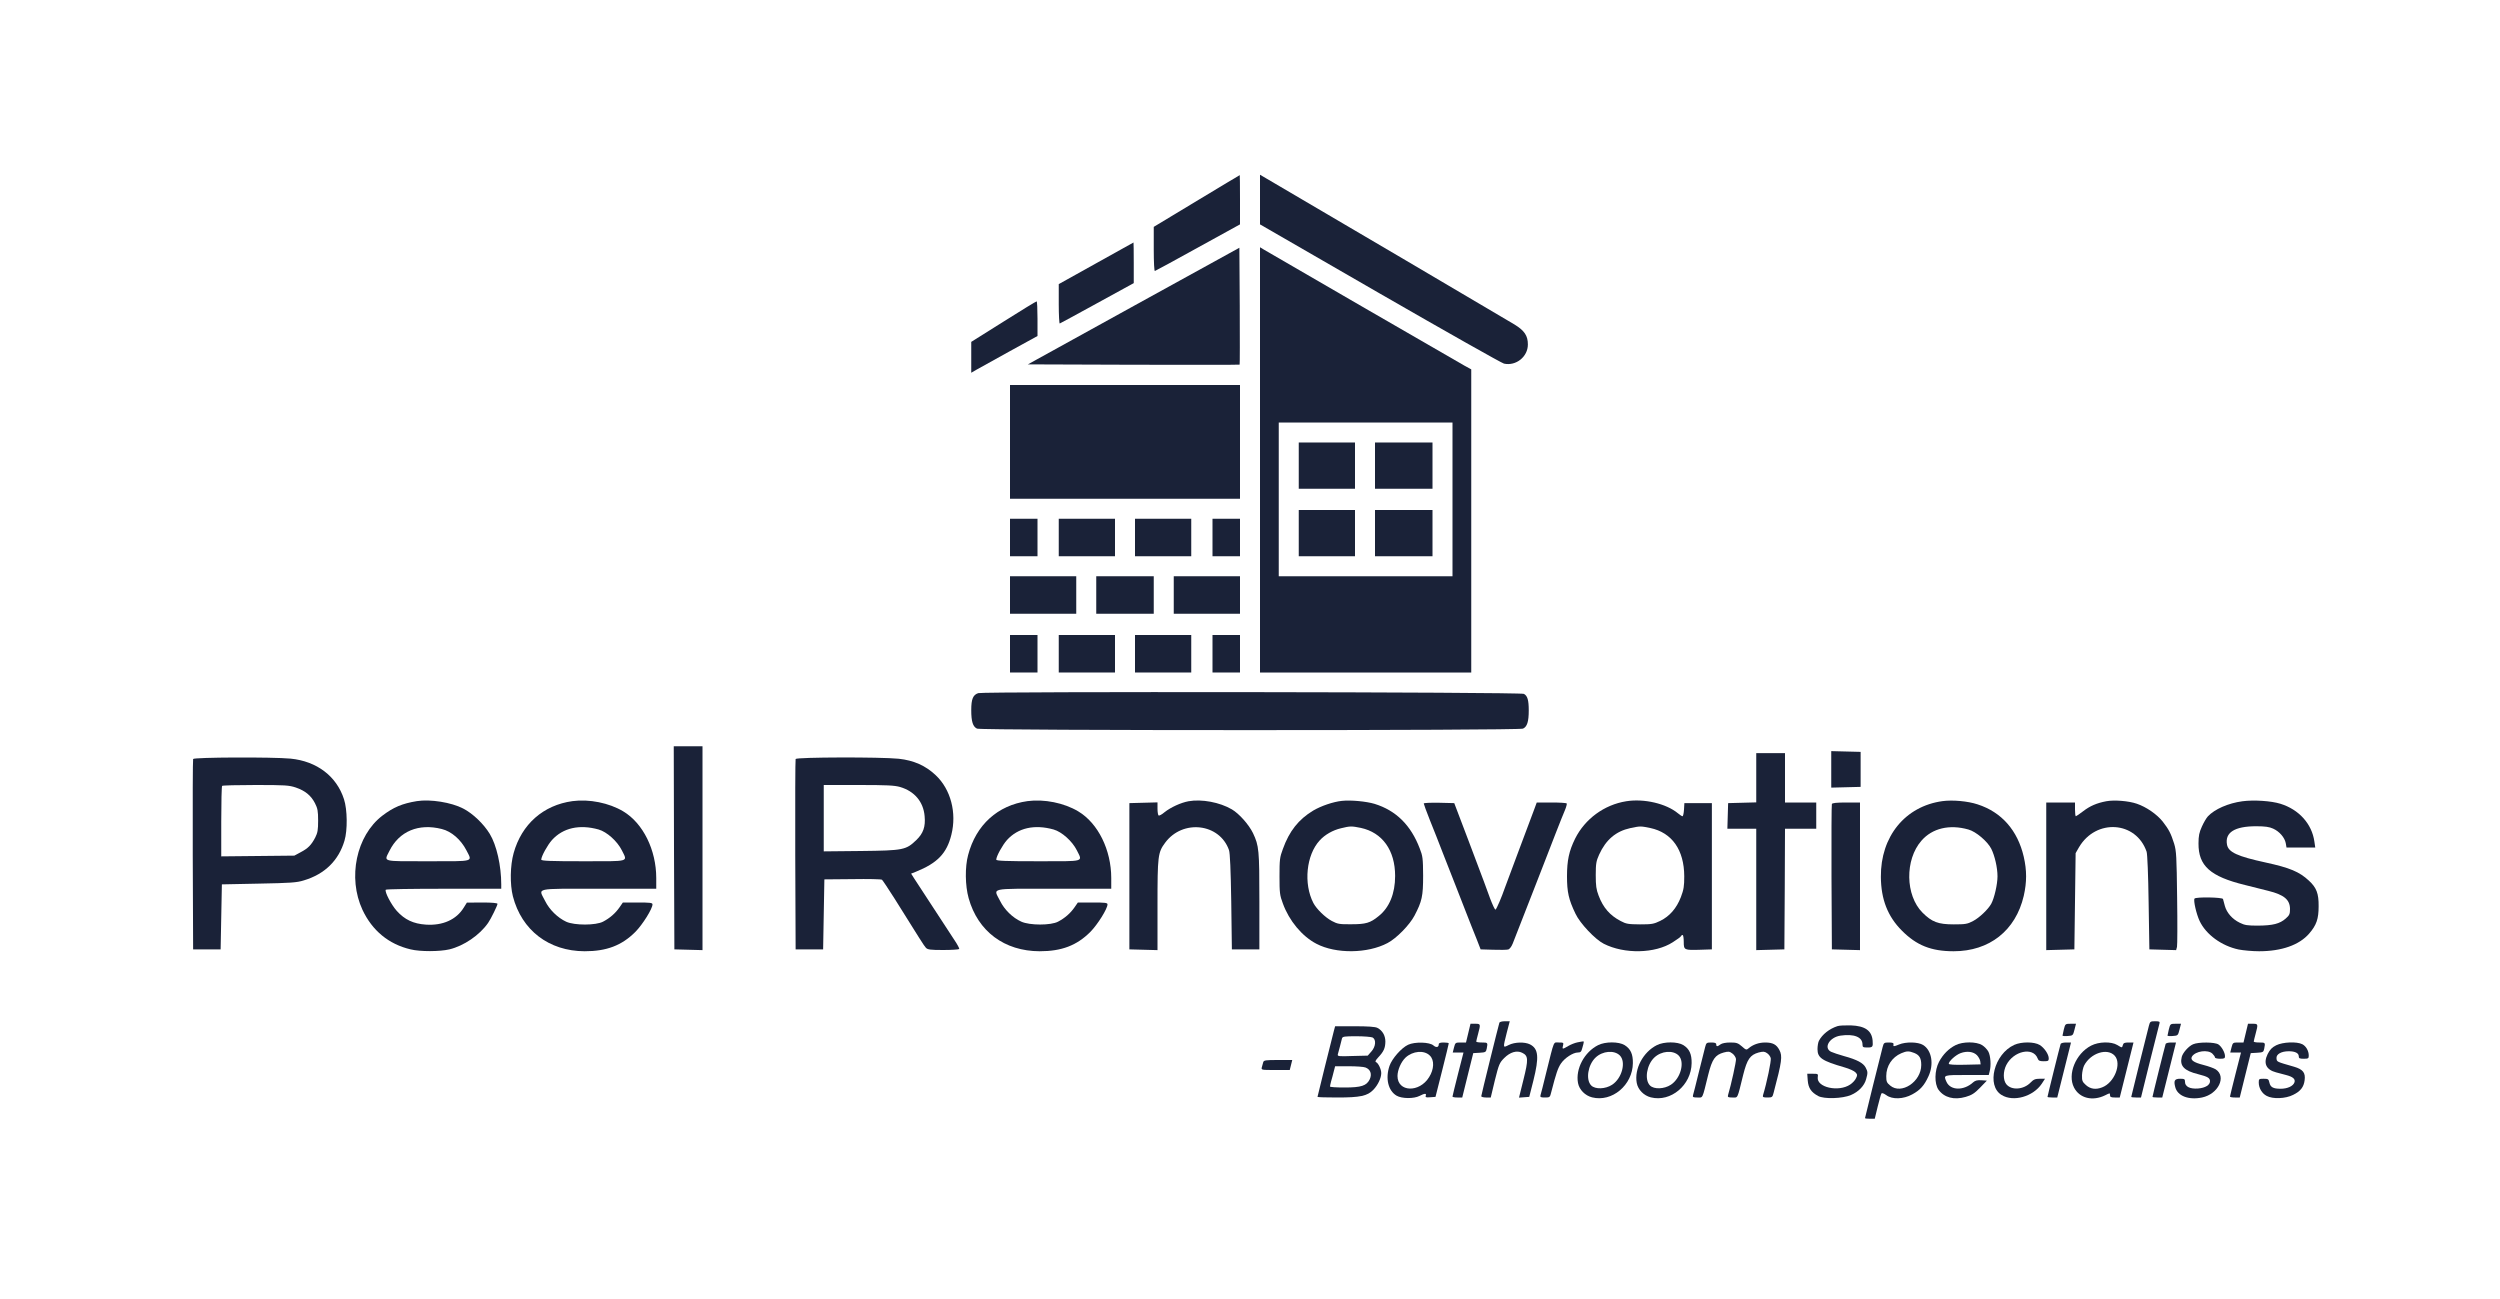
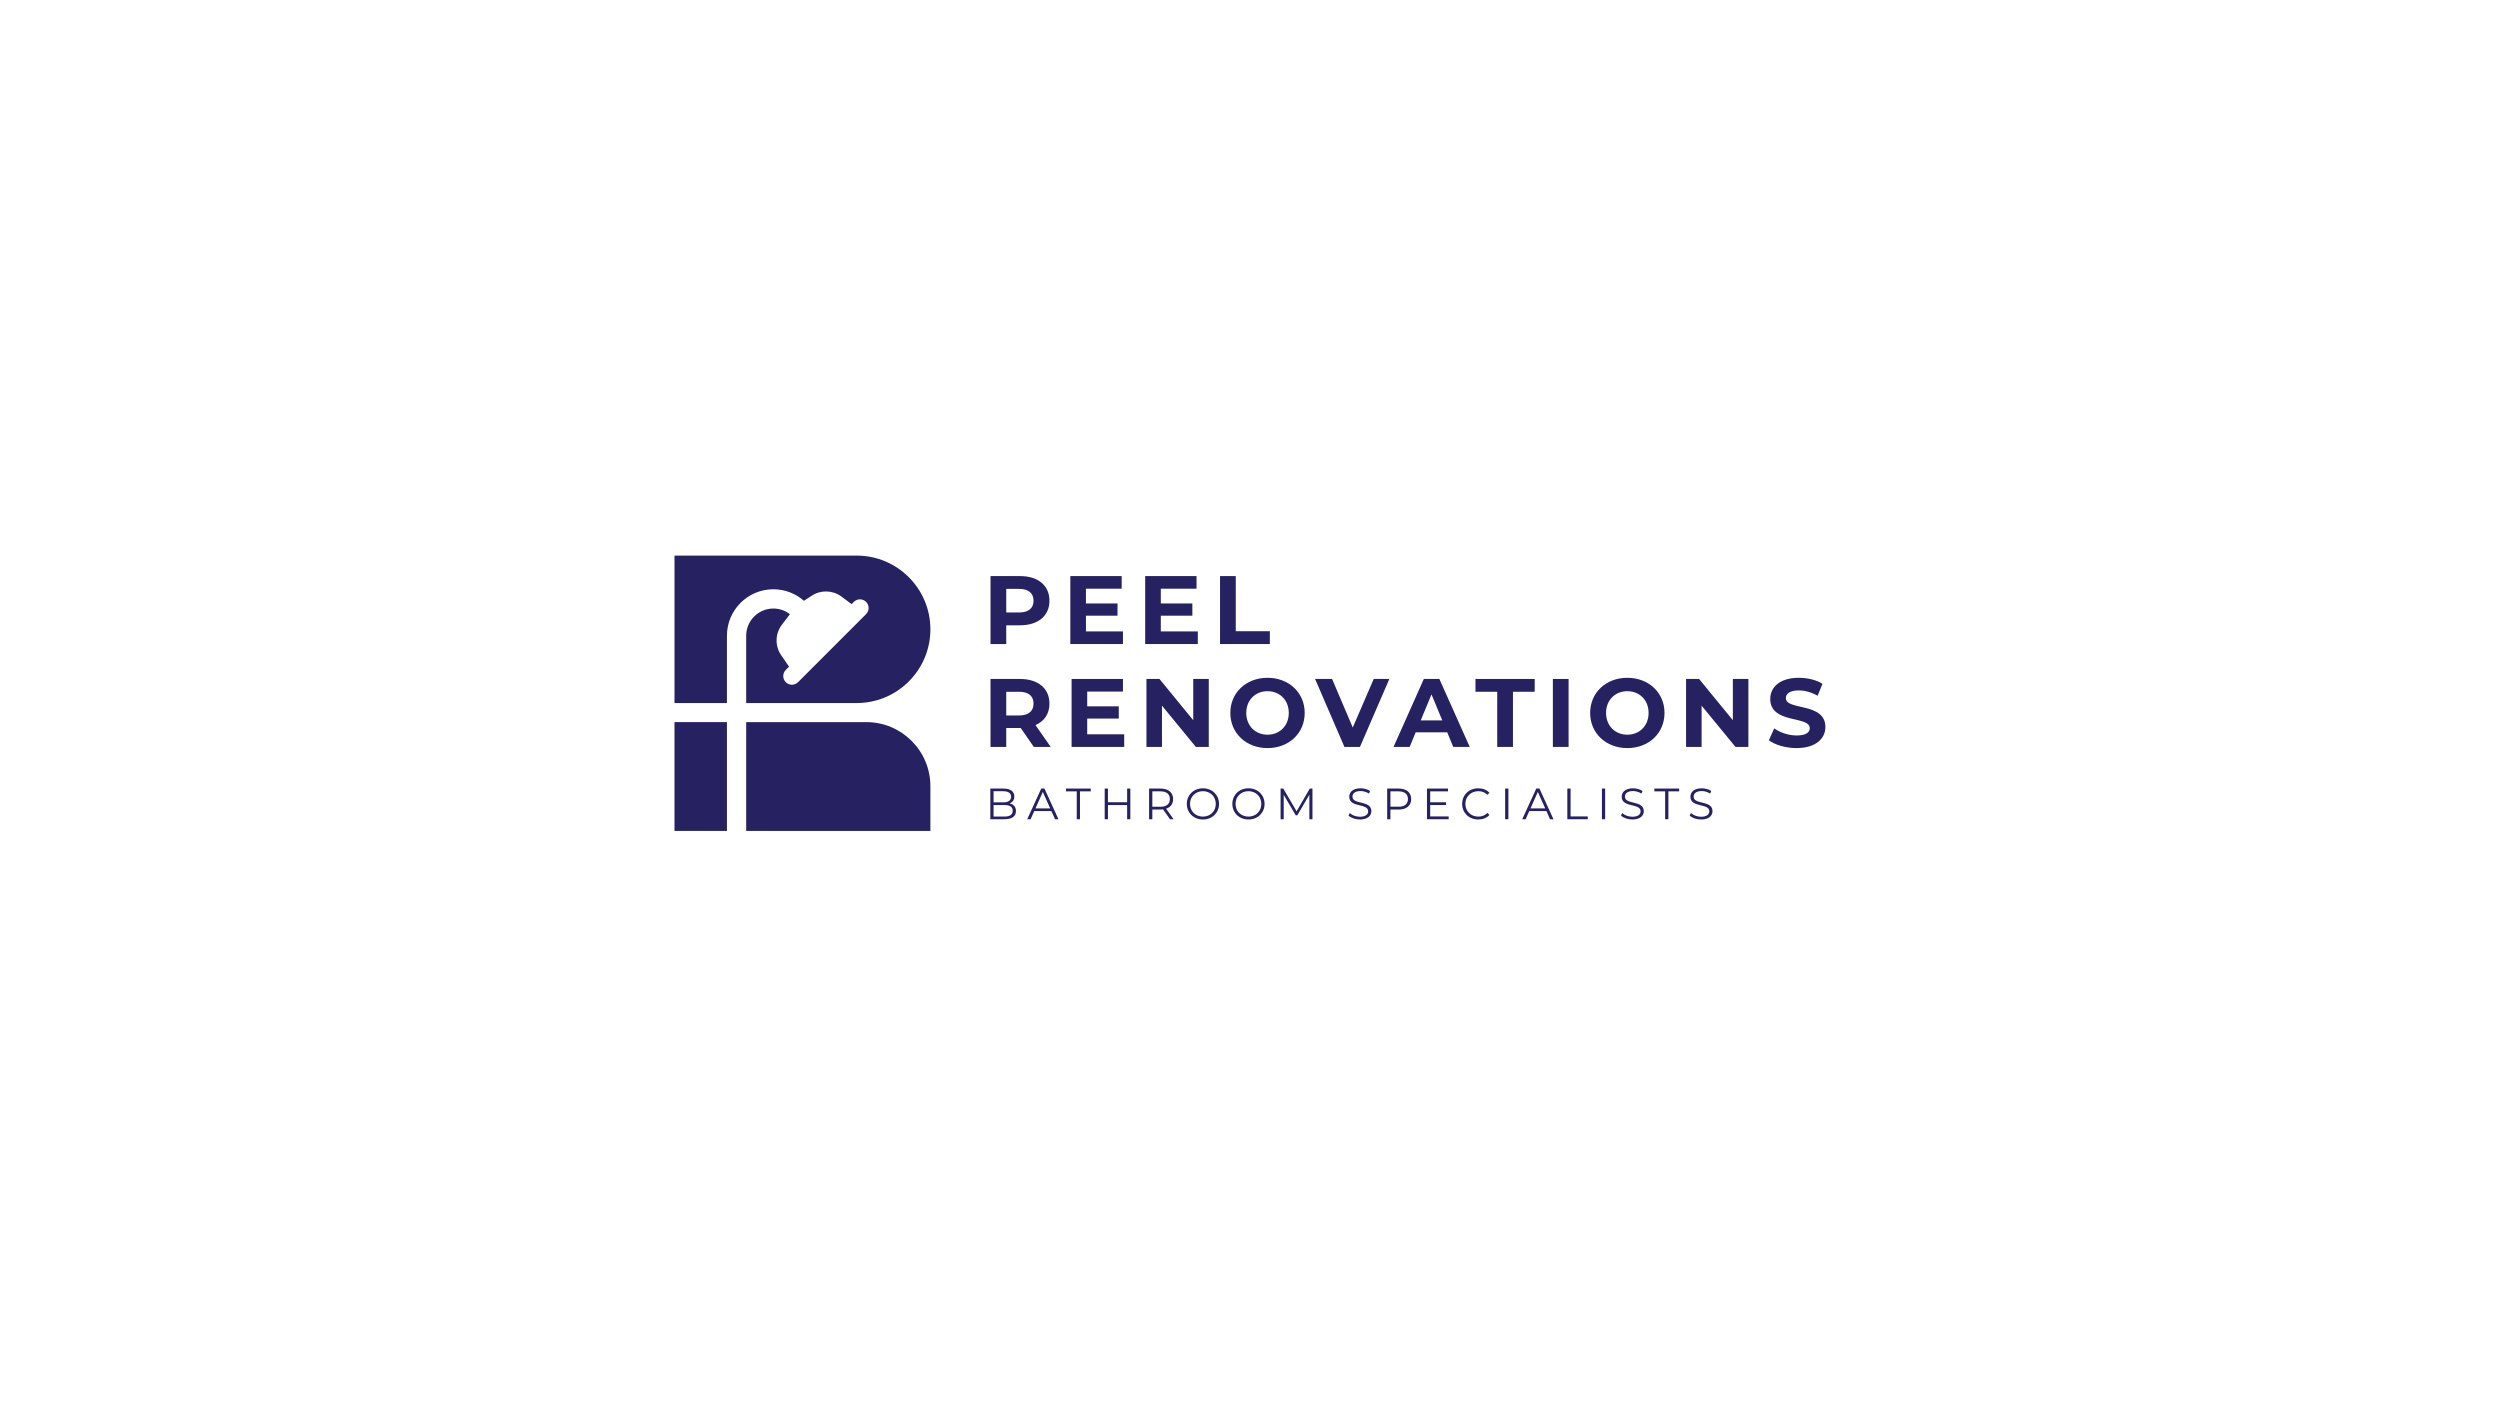
- <svg xmlns="http://www.w3.org/2000/svg" version="1.0" width="2000pt" height="1039pt" viewBox="0 0 2000 1039" preserveAspectRatio="xMidYMid meet">
-   <g transform="translate(0,1039) scale(0.1,-0.1)" fill="#1A2238" stroke="none">
-     <path d="M9573 8782 l-343 -207 0 -178 c0 -107 4 -177 9 -175 6 2 161 86 345 188 l336 185 0 198 c0 108 -1 197 -2 196 -2 0 -157 -94 -345 -207z" />
-     <path d="M10080 8793 l0 -198 960 -554 c528 -304 974 -556 992 -560 96 -21 191 55 191 153 0 70 -27 111 -107 160 -53 33 -1602 944 -1988 1170 l-48 28 0 -199z" />
-     <path d="M8768 8283 l-298 -166 0 -159 c0 -88 4 -158 8 -156 5 2 140 75 300 163 l292 160 0 163 c0 89 -1 162 -2 162 -2 -1 -137 -76 -300 -167z" />
-     <path d="M9069 7942 l-846 -467 845 -3 c465 -1 847 -1 849 1 2 2 2 213 1 470 l-3 465 -846 -466z" />
-     <path d="M10080 6711 l0 -1701 845 0 845 0 0 1213 0 1212 -53 29 c-72 41 -1564 903 -1604 928 l-33 20 0 -1701z m1540 -316 l0 -615 -695 0 -695 0 0 615 0 615 695 0 695 0 0 -615z" />
-     <path d="M10390 6665 l0 -185 225 0 225 0 0 185 0 185 -225 0 -225 0 0 -185z" />
-     <path d="M11000 6665 l0 -185 230 0 230 0 0 185 0 185 -230 0 -230 0 0 -185z" />
-     <path d="M10390 6125 l0 -185 225 0 225 0 0 185 0 185 -225 0 -225 0 0 -185z" />
-     <path d="M11000 6125 l0 -185 230 0 230 0 0 185 0 185 -230 0 -230 0 0 -185z" />
-     <path d="M8028 7817 l-258 -162 0 -123 0 -124 43 25 c23 13 142 79 265 147 l222 122 0 139 c0 76 -3 139 -7 138 -5 0 -124 -73 -265 -162z" />
-     <path d="M8080 6855 l0 -455 920 0 920 0 0 455 0 455 -920 0 -920 0 0 -455z" />
-     <path d="M8080 6090 l0 -150 110 0 110 0 0 150 0 150 -110 0 -110 0 0 -150z" />
-     <path d="M8470 6090 l0 -150 225 0 225 0 0 150 0 150 -225 0 -225 0 0 -150z" />
-     <path d="M9080 6090 l0 -150 225 0 225 0 0 150 0 150 -225 0 -225 0 0 -150z" />
-     <path d="M9700 6090 l0 -150 110 0 110 0 0 150 0 150 -110 0 -110 0 0 -150z" />
-     <path d="M8080 5630 l0 -150 265 0 265 0 0 150 0 150 -265 0 -265 0 0 -150z" />
-     <path d="M8770 5630 l0 -150 230 0 230 0 0 150 0 150 -230 0 -230 0 0 -150z" />
-     <path d="M9390 5630 l0 -150 265 0 265 0 0 150 0 150 -265 0 -265 0 0 -150z" />
-     <path d="M8080 5160 l0 -150 110 0 110 0 0 150 0 150 -110 0 -110 0 0 -150z" />
-     <path d="M8470 5160 l0 -150 225 0 225 0 0 150 0 150 -225 0 -225 0 0 -150z" />
-     <path d="M9080 5160 l0 -150 225 0 225 0 0 150 0 150 -225 0 -225 0 0 -150z" />
-     <path d="M9700 5160 l0 -150 110 0 110 0 0 150 0 150 -110 0 -110 0 0 -150z" />
-     <path d="M7826 4845 c-42 -14 -56 -47 -56 -136 0 -92 13 -132 46 -148 36 -16 4332 -16 4368 0 33 15 46 56 46 145 0 83 -10 118 -39 133 -27 15 -4321 20 -4365 6z" />
-     <path d="M5392 3608 l3 -813 113 -3 112 -3 0 816 0 815 -115 0 -115 0 2 -812z" />
-     <path d="M14650 4235 l0 -146 118 3 117 3 0 140 0 140 -117 3 -118 3 0 -146z" />
-     <path d="M14050 4168 l0 -197 -112 -3 -113 -3 -3 -102 -3 -103 116 0 115 0 0 -485 0 -486 113 3 112 3 3 483 2 482 125 0 125 0 0 105 0 105 -125 0 -125 0 0 198 0 197 -115 0 -115 0 0 -197z" />
-     <path d="M1545 4318 c-3 -7 -4 -353 -3 -768 l3 -755 110 0 110 0 5 260 5 260 295 6 c255 5 304 8 361 26 167 50 278 159 325 318 25 84 23 248 -4 331 -59 184 -217 304 -427 325 -148 14 -775 11 -780 -3z m821 -228 c76 -26 122 -64 154 -126 21 -41 25 -63 25 -139 0 -75 -4 -97 -23 -135 -32 -61 -58 -87 -117 -118 l-50 -27 -292 -3 -293 -3 0 279 c0 153 3 282 7 285 3 4 124 7 268 7 236 0 267 -2 321 -20z" />
-     <path d="M6365 4318 c-3 -7 -4 -353 -3 -768 l3 -755 110 0 110 0 5 280 5 280 225 2 c124 2 230 0 236 -5 5 -4 50 -71 100 -150 204 -326 236 -378 251 -394 14 -15 35 -18 139 -18 68 0 125 4 128 8 2 4 -15 37 -39 72 -46 69 -281 429 -322 493 l-24 38 38 15 c173 70 247 147 284 296 44 176 -5 363 -125 476 -81 77 -176 119 -296 132 -146 15 -819 13 -825 -2z m836 -224 c115 -34 186 -118 196 -233 8 -85 -11 -138 -66 -191 -83 -80 -103 -84 -443 -88 l-298 -3 0 265 0 266 278 0 c227 0 288 -3 333 -16z" />
-     <path d="M3335 3981 c-117 -19 -188 -49 -277 -117 -208 -160 -278 -495 -158 -753 78 -166 210 -275 385 -316 77 -19 233 -18 310 0 116 28 242 114 310 212 22 31 75 140 75 152 0 7 -43 11 -122 11 l-123 -1 -25 -40 c-59 -96 -168 -145 -303 -136 -100 7 -169 39 -233 110 -44 49 -98 153 -88 169 3 5 212 8 465 8 l459 0 0 34 c0 150 -37 315 -92 405 -48 79 -135 163 -213 203 -94 49 -263 76 -370 59z m199 -223 c78 -19 153 -85 197 -170 48 -95 74 -88 -306 -88 -379 0 -354 -7 -309 84 78 156 233 221 418 174z" />
-     <path d="M4580 3981 c-234 -32 -407 -185 -471 -416 -28 -100 -30 -250 -6 -345 70 -272 288 -439 574 -440 176 0 297 46 406 155 58 59 137 185 137 220 0 13 -20 15 -119 15 l-118 0 -27 -39 c-33 -47 -76 -85 -131 -114 -58 -31 -229 -31 -295 -1 -69 32 -135 97 -169 166 -54 108 -98 98 429 98 l460 0 0 85 c0 225 -105 439 -264 534 -113 68 -273 100 -406 82z m209 -227 c66 -19 149 -93 186 -167 46 -94 71 -87 -310 -87 -261 0 -335 3 -335 13 0 26 50 117 86 157 88 97 219 127 373 84z" />
-     <path d="M8220 3981 c-238 -33 -412 -190 -475 -431 -26 -96 -24 -245 4 -345 74 -266 286 -424 568 -425 176 0 297 46 406 155 58 59 137 185 137 220 0 13 -20 15 -119 15 l-118 0 -27 -39 c-33 -47 -76 -85 -131 -114 -57 -31 -228 -31 -295 0 -69 31 -135 96 -169 165 -54 108 -98 98 429 98 l460 0 0 85 c0 225 -105 439 -264 534 -113 68 -273 100 -406 82z m209 -227 c66 -19 149 -93 186 -167 46 -94 71 -87 -310 -87 -261 0 -335 3 -335 13 0 26 50 117 86 157 88 97 219 127 373 84z" />
-     <path d="M9508 3980 c-60 -11 -142 -48 -192 -88 -21 -18 -42 -29 -47 -26 -5 3 -9 28 -9 55 l0 50 -112 -3 -113 -3 0 -585 0 -585 113 -3 112 -3 0 359 c0 395 3 422 61 500 140 190 436 156 511 -59 8 -23 14 -158 18 -414 l5 -380 110 0 110 0 0 385 c0 412 -3 443 -51 545 -33 68 -111 156 -169 190 -97 57 -242 84 -347 65z" />
-     <path d="M10735 3983 c-69 -7 -168 -41 -230 -78 -116 -70 -191 -164 -242 -307 -25 -66 -27 -86 -27 -218 0 -132 2 -152 27 -218 50 -138 153 -262 268 -322 156 -82 410 -79 570 6 72 38 176 145 215 219 60 115 69 155 69 320 -1 137 -3 156 -27 217 -71 187 -190 304 -361 357 -66 20 -192 32 -262 24z m151 -216 c173 -37 275 -179 275 -385 0 -140 -46 -253 -132 -321 -67 -55 -103 -65 -219 -65 -94 -1 -110 2 -155 26 -53 28 -123 96 -148 144 -80 154 -57 384 50 500 41 46 106 83 171 98 73 18 84 18 158 3z" />
-     <path d="M13010 3980 c-176 -28 -330 -141 -409 -299 -49 -99 -65 -175 -65 -301 0 -126 13 -186 68 -300 36 -77 157 -205 226 -240 165 -84 411 -79 552 12 35 22 65 44 66 49 2 5 8 9 13 9 5 0 9 -25 9 -55 0 -66 3 -67 135 -63 l90 3 0 585 0 585 -110 0 -110 0 -3 -52 c-2 -29 -7 -53 -12 -53 -5 0 -21 11 -37 24 -93 77 -270 119 -413 96z m192 -214 c174 -37 271 -175 272 -386 0 -80 -4 -106 -27 -167 -35 -90 -90 -153 -165 -190 -52 -25 -67 -28 -162 -28 -94 1 -110 3 -155 27 -86 45 -140 107 -176 203 -19 49 -23 79 -23 165 0 92 4 112 27 163 54 119 134 187 249 212 81 17 81 17 160 1z" />
-     <path d="M15540 3981 c-299 -41 -496 -283 -493 -606 1 -180 55 -317 168 -430 117 -118 235 -165 414 -165 286 0 496 165 561 443 25 111 25 203 0 313 -49 211 -177 357 -369 419 -78 26 -200 37 -281 26z m207 -227 c60 -16 153 -95 183 -154 28 -56 50 -151 50 -221 0 -62 -25 -173 -50 -219 -24 -44 -95 -112 -145 -138 -45 -24 -61 -27 -155 -27 -125 0 -175 19 -250 94 -138 138 -142 424 -8 576 86 99 224 132 375 89z" />
-     <path d="M16850 3980 c-75 -14 -131 -38 -185 -80 -29 -22 -55 -40 -58 -40 -4 0 -7 25 -7 55 l0 55 -115 0 -115 0 0 -590 0 -591 113 3 112 3 5 385 5 385 27 47 c136 231 457 210 541 -36 6 -18 13 -187 16 -406 l6 -375 107 -3 107 -3 7 26 c3 14 4 190 1 393 -4 331 -6 374 -24 433 -26 82 -42 113 -91 176 -47 59 -131 117 -207 143 -66 23 -182 32 -245 20z" />
-     <path d="M17940 3980 c-113 -15 -223 -63 -277 -121 -12 -13 -34 -50 -48 -82 -21 -46 -27 -73 -27 -135 -1 -179 94 -264 372 -332 69 -17 153 -38 187 -47 125 -31 172 -70 173 -144 0 -41 -4 -51 -35 -78 -47 -41 -102 -55 -220 -56 -85 0 -107 3 -147 23 -60 29 -104 80 -119 134 -6 24 -13 49 -15 56 -4 14 -219 18 -228 3 -10 -15 15 -124 41 -179 51 -108 175 -199 312 -228 36 -7 110 -14 164 -14 180 0 321 50 400 141 59 68 76 118 76 219 1 102 -17 149 -78 205 -76 71 -153 103 -346 145 -225 49 -298 82 -309 143 -18 97 61 147 233 147 71 0 106 -5 136 -19 51 -23 92 -71 101 -116 l6 -35 115 0 115 0 -7 48 c-20 141 -123 256 -272 302 -74 23 -212 32 -303 20z" />
-     <path d="M11390 3962 c0 -5 22 -65 49 -133 28 -68 75 -189 106 -269 31 -80 76 -194 100 -255 24 -60 60 -153 80 -205 20 -52 41 -106 47 -120 6 -14 24 -61 42 -105 l31 -80 100 -3 c55 -2 109 -1 120 2 12 3 27 23 37 48 19 48 127 323 182 466 20 50 52 134 72 185 20 50 60 155 90 232 30 77 63 160 74 185 10 24 16 48 14 52 -3 5 -58 8 -123 8 l-117 0 -21 -57 c-12 -32 -67 -179 -123 -328 -56 -148 -105 -281 -110 -295 -27 -78 -68 -174 -76 -177 -5 -2 -24 39 -43 89 -40 110 -31 87 -173 463 l-114 300 -122 3 c-68 1 -122 -1 -122 -6z" />
-     <path d="M14655 3958 c-3 -7 -4 -272 -3 -588 l3 -575 113 -3 112 -3 0 591 0 590 -110 0 c-79 0 -112 -4 -115 -12z" />
-     <path d="M11995 2208 c-8 -25 -145 -578 -145 -588 0 -5 17 -10 38 -10 l38 0 33 138 c32 128 37 140 75 178 47 47 100 63 143 42 50 -24 51 -53 11 -214 l-36 -145 41 3 41 3 33 130 c47 189 41 255 -27 290 -42 21 -123 19 -170 -5 -48 -24 -47 -26 -16 98 l24 92 -39 0 c-23 0 -42 -5 -44 -12z" />
-     <path d="M17191 2183 c-21 -81 -141 -563 -141 -568 0 -3 17 -5 39 -5 l39 0 71 288 c40 158 74 295 77 305 4 14 -1 17 -35 17 -38 0 -41 -2 -50 -37z" />
-     <path d="M11746 2125 l-18 -75 -43 0 c-41 0 -43 -1 -53 -40 l-10 -40 43 0 43 0 -44 -172 c-24 -95 -44 -176 -44 -180 0 -5 17 -8 39 -8 l39 0 44 178 44 177 51 3 c48 3 51 5 57 34 9 47 9 48 -39 48 -25 0 -45 3 -45 8 0 4 7 32 15 62 21 78 20 80 -23 80 l-38 0 -18 -75z" />
-     <path d="M16511 2156 c-6 -25 -11 -48 -11 -51 0 -3 19 -5 42 -3 41 3 42 4 54 51 l12 47 -43 0 c-42 0 -43 -1 -54 -44z" />
-     <path d="M17351 2156 c-6 -25 -11 -48 -11 -51 0 -3 19 -5 42 -3 41 3 42 4 54 51 l12 47 -43 0 c-42 0 -43 -1 -54 -44z" />
-     <path d="M17966 2125 l-18 -75 -43 0 c-41 0 -43 -1 -53 -40 l-10 -40 43 0 43 0 -44 -172 c-24 -95 -44 -176 -44 -180 0 -5 17 -8 39 -8 l39 0 44 178 44 177 51 3 c48 3 51 5 57 34 9 47 9 48 -39 48 -25 0 -45 3 -45 8 0 4 7 32 15 62 21 78 20 80 -23 80 l-38 0 -18 -75z" />
-     <path d="M14700 2181 c-65 -21 -122 -66 -149 -118 -6 -12 -11 -42 -11 -66 0 -70 36 -94 216 -146 39 -11 78 -29 88 -40 16 -17 16 -23 4 -47 -7 -16 -28 -38 -46 -50 -93 -63 -271 -23 -260 58 4 27 3 28 -40 28 l-44 0 4 -55 c5 -60 28 -93 83 -123 48 -26 196 -21 263 8 61 26 107 74 121 127 14 50 14 59 -4 93 -19 36 -69 63 -172 91 -43 12 -90 28 -105 35 -62 32 -12 116 76 129 108 16 176 -11 176 -71 0 -21 4 -24 40 -24 41 0 45 5 41 55 -7 80 -60 118 -175 122 -45 1 -92 -1 -106 -6z" />
-     <path d="M10671 2143 c-21 -81 -131 -523 -131 -528 0 -3 71 -5 158 -5 184 0 241 12 289 62 36 37 63 94 63 133 0 31 -24 81 -42 88 -9 3 -3 16 18 38 44 47 56 74 57 126 0 48 -23 89 -64 110 -16 9 -76 13 -181 13 l-157 0 -10 -37z m310 -53 c30 -17 25 -73 -10 -112 l-29 -33 -122 -3 c-114 -4 -122 -3 -117 15 3 10 11 38 17 63 6 25 13 53 16 63 5 15 19 17 115 17 61 0 119 -5 130 -10z m-57 -240 c40 -15 53 -53 34 -94 -25 -52 -67 -66 -202 -66 -64 0 -116 3 -116 8 0 4 4 23 9 42 6 19 15 54 21 78 l11 42 109 0 c60 0 120 -4 134 -10z" />
-     <path d="M12619 2051 c-20 -4 -53 -17 -73 -29 -47 -28 -50 -27 -42 3 6 24 4 25 -33 25 -46 0 -34 28 -101 -240 -22 -91 -43 -173 -46 -182 -4 -15 1 -18 35 -18 39 0 41 1 51 43 39 151 53 192 77 228 30 45 97 89 136 89 22 0 28 6 36 38 6 20 11 40 11 45 0 8 1 8 -51 -2z" />
-     <path d="M11265 2032 c-54 -25 -129 -111 -149 -169 -34 -100 -11 -198 56 -238 42 -25 139 -26 185 -2 40 21 57 22 49 1 -5 -12 2 -15 36 -12 l42 3 53 210 c29 116 53 213 53 218 0 4 -18 7 -40 7 -28 0 -40 -4 -40 -14 0 -25 -20 -29 -42 -10 -30 28 -150 31 -203 6z m174 -87 c37 -36 34 -109 -6 -172 -78 -127 -253 -120 -253 9 0 48 29 114 64 147 58 54 150 62 195 16z" />
-     <path d="M12785 2029 c-110 -55 -182 -190 -161 -303 10 -54 57 -101 113 -115 159 -40 324 98 326 274 1 72 -18 114 -66 144 -47 29 -155 29 -212 0z m174 -83 c51 -52 17 -182 -62 -234 -53 -35 -135 -38 -167 -6 -46 46 -27 166 35 224 56 53 149 61 194 16z" />
-     <path d="M13255 2029 c-110 -55 -182 -190 -161 -303 10 -54 57 -101 113 -115 159 -40 324 98 326 274 1 72 -18 114 -66 144 -47 29 -155 29 -212 0z m174 -83 c51 -52 17 -182 -62 -234 -53 -35 -135 -38 -167 -6 -46 46 -27 166 35 224 56 53 149 61 194 16z" />
-     <path d="M13641 2013 c-6 -21 -28 -112 -51 -203 -22 -91 -43 -173 -46 -182 -4 -15 1 -18 35 -18 46 0 37 -19 87 183 31 124 55 158 124 177 38 10 46 9 69 -8 14 -10 27 -30 29 -44 2 -20 -38 -203 -64 -290 -4 -15 1 -18 35 -18 46 0 37 -19 87 183 31 123 55 158 123 177 36 9 47 9 67 -5 13 -8 27 -27 30 -40 5 -21 -31 -195 -62 -297 -4 -15 1 -18 35 -18 38 0 41 2 50 38 66 250 72 293 46 342 -23 44 -53 60 -113 60 -52 0 -99 -17 -134 -47 -16 -14 -21 -13 -53 16 -31 27 -43 31 -93 31 -36 0 -66 -6 -78 -15 -25 -19 -34 -19 -34 0 0 11 -11 15 -40 15 -37 0 -40 -2 -49 -37z" />
-     <path d="M15061 2013 c-21 -81 -141 -563 -141 -568 0 -3 18 -5 39 -5 l39 0 23 95 c13 52 26 100 30 106 4 8 17 3 39 -12 48 -36 137 -33 208 6 63 34 96 71 129 143 46 98 27 209 -42 252 -40 25 -138 27 -193 4 -43 -18 -48 -18 -44 2 2 10 -8 14 -37 14 -38 0 -41 -2 -50 -37z m254 -47 c41 -17 55 -42 55 -96 0 -134 -160 -240 -249 -164 -27 22 -31 32 -31 75 0 81 46 151 120 183 44 19 62 19 105 2z" />
-     <path d="M15645 2029 c-55 -27 -102 -75 -133 -134 -36 -69 -38 -174 -4 -223 46 -63 125 -84 218 -57 48 14 70 28 114 73 l55 57 -44 3 c-32 2 -49 -2 -65 -16 -75 -69 -182 -67 -214 3 -25 56 -27 55 163 55 l175 0 7 28 c13 45 8 125 -10 159 -9 17 -32 41 -50 52 -47 29 -155 29 -212 0z m171 -81 c12 -13 24 -34 26 -48 l3 -25 -127 -3 c-82 -2 -128 1 -128 8 0 20 56 71 95 85 51 19 103 12 131 -17z" />
-     <path d="M16114 2031 c-161 -73 -225 -326 -101 -401 94 -58 252 -13 321 90 l26 40 -43 0 c-35 0 -49 -6 -72 -30 -56 -58 -154 -65 -195 -13 -26 33 -26 101 0 152 58 114 215 148 251 54 7 -19 16 -23 49 -23 35 0 40 3 40 23 0 32 -35 84 -72 107 -44 27 -147 27 -204 1z" />
-     <path d="M16485 2038 c-6 -17 -105 -416 -105 -423 0 -3 17 -5 39 -5 l39 0 55 220 55 220 -40 0 c-22 0 -41 -5 -43 -12z" />
-     <path d="M16729 2025 c-124 -64 -191 -230 -137 -335 44 -86 148 -112 250 -62 37 19 38 19 38 1 0 -15 8 -19 39 -19 l39 0 55 220 55 220 -40 0 c-31 0 -41 -4 -45 -20 -7 -24 -5 -24 -45 0 -48 29 -148 27 -209 -5z m189 -81 c57 -64 -3 -216 -101 -253 -51 -20 -94 -13 -129 18 -29 26 -33 35 -32 79 1 27 9 62 17 78 52 100 186 143 245 78z" />
-     <path d="M17325 2038 c-6 -17 -105 -416 -105 -423 0 -3 17 -5 39 -5 l39 0 55 220 55 220 -40 0 c-22 0 -41 -5 -43 -12z" />
-     <path d="M17545 2036 c-36 -15 -82 -67 -91 -101 -18 -72 18 -111 133 -139 75 -19 93 -30 93 -56 0 -30 -37 -53 -95 -58 -66 -5 -105 15 -105 53 0 22 -4 25 -39 25 -44 0 -53 -15 -39 -67 18 -71 107 -105 214 -83 130 27 198 167 110 225 -14 9 -58 25 -97 35 -83 21 -109 41 -93 68 28 44 128 58 164 22 11 -11 20 -24 20 -30 0 -5 18 -10 40 -10 34 0 40 3 40 20 0 29 -26 76 -52 94 -28 20 -160 21 -203 2z" />
-     <path d="M18210 2028 c-34 -17 -51 -35 -69 -71 -36 -74 -12 -125 68 -146 23 -6 58 -15 79 -21 55 -14 76 -32 68 -58 -10 -31 -56 -52 -111 -52 -59 0 -82 12 -90 50 -6 27 -10 30 -46 30 -37 0 -39 -2 -39 -30 0 -44 25 -87 63 -107 49 -27 151 -23 212 8 59 29 85 62 92 117 8 60 -13 87 -84 108 -143 41 -138 39 -141 67 -4 33 38 57 98 57 51 0 80 -15 80 -40 0 -17 7 -20 40 -20 36 0 40 3 40 25 0 38 -21 75 -51 91 -45 23 -156 18 -209 -8z" />
-     <path d="M10106 1893 c-2 -10 -7 -28 -11 -40 -6 -23 -6 -23 108 -23 l115 0 10 40 10 40 -113 0 c-100 0 -114 -2 -119 -17z" />
+ <svg xmlns="http://www.w3.org/2000/svg" version="1.1" id="svg2" xml:space="preserve" width="3333.333" height="1866.667" viewBox="0 0 3333.333 1866.667">
+   <defs id="defs6">
+     <clipPath clipPathUnits="userSpaceOnUse" id="clipPath18">
+       <path d="M 0,1400 H 2500 V 0 H 0 Z" id="path16" />
+     </clipPath>
+   </defs>
+   <g id="g10" transform="matrix(1.333333,0,0,-1.333333,0,1866.667)">
+     <g id="g12">
+       <g id="g14" clip-path="url(#clipPath18)">
+         <g id="g20" transform="translate(930.3928,770.6855)">
+           <path d="m 0,0 c 0,-20.369 -8.259,-38.812 -21.601,-52.134 -13.341,-13.361 -31.765,-21.6 -52.134,-21.6 h -110.467 v 67.342 c 0,14.978 12.187,27.184 27.183,27.184 6.238,0 11.957,-2.137 16.558,-5.679 l -8.067,-10.589 c -6.777,-8.914 -7.066,-21.158 -0.713,-30.379 l 7.894,-11.494 -3.254,-3.253 c -3.388,-3.389 -3.388,-8.876 0,-12.264 1.675,-1.694 3.909,-2.541 6.122,-2.541 2.214,0 4.428,0.847 6.123,2.541 l 68.055,68.055 c 3.369,3.389 3.369,8.875 0,12.245 -3.388,3.388 -8.875,3.388 -12.264,0 l -2.233,-2.233 -10.145,7.546 c -8.722,6.488 -20.562,6.835 -29.668,0.886 l -7.835,-5.121 c -8.163,7.161 -18.867,11.532 -30.573,11.532 -25.605,0 -46.435,-20.831 -46.435,-46.436 v -67.342 h -52.442 V 73.734 H -73.735 C -33.017,73.734 0,40.717 0,0" style="fill:#262262;fill-opacity:1;fill-rule:nonzero;stroke:none" id="path22" />
+         </g>
+         <path d="m 674.497,677.892 h 52.442 V 569.08 h -52.442 z" style="fill:#262262;fill-opacity:1;fill-rule:nonzero;stroke:none" id="path24" />
+         <g id="g26" transform="translate(930.3928,613.7832)">
+           <path d="M 0,0 V -44.703 H -184.202 V 64.108 H -64.109 C -28.705,64.108 0,35.403 0,0" style="fill:#262262;fill-opacity:1;fill-rule:nonzero;stroke:none" id="path28" />
+         </g>
+         <g id="g30" transform="translate(1033.527,799.2637)">
+           <path d="m 0,0 c 0,7.476 -4.854,11.845 -14.467,11.845 h -12.816 v -23.593 h 12.816 C -4.854,-11.748 0,-7.379 0,0 m 15.923,0 c 0,-15.146 -11.36,-24.564 -29.516,-24.564 h -13.69 v -18.739 h -15.729 v 67.965 h 29.419 C 4.563,24.662 15.923,15.244 15.923,0" style="fill:#262262;fill-opacity:1;fill-rule:nonzero;stroke:none" id="path32" />
+         </g>
+         <g id="g34" transform="translate(1122.947,768.583)">
+           <path d="M 0,0 V -12.622 H -52.624 V 55.342 H -1.262 V 42.72 h -35.73 V 27.962 H -5.437 V 15.729 H -36.992 V 0 Z" style="fill:#262262;fill-opacity:1;fill-rule:nonzero;stroke:none" id="path36" />
+         </g>
+         <g id="g38" transform="translate(1197.803,768.583)">
+           <path d="M 0,0 V -12.622 H -52.624 V 55.342 H -1.262 V 42.72 h -35.73 V 27.962 H -5.437 V 15.729 H -36.992 V 0 Z" style="fill:#262262;fill-opacity:1;fill-rule:nonzero;stroke:none" id="path40" />
+         </g>
+         <g id="g42" transform="translate(1220.035,823.9253)">
+           <path d="M 0,0 H 15.729 V -55.148 H 49.808 V -67.964 H 0 Z" style="fill:#262262;fill-opacity:1;fill-rule:nonzero;stroke:none" id="path44" />
+         </g>
+         <g id="g46" transform="translate(1019.06,708.2251)">
+           <path d="M 0,0 H -12.816 V -23.69 H 0 c 9.612,0 14.467,4.466 14.467,11.845 C 14.467,-4.369 9.612,0 0,0 M 14.758,-55.148 1.65,-36.215 H 0.874 -12.816 V -55.148 H -28.545 V 12.816 H 0.874 c 18.156,0 29.516,-9.418 29.516,-24.661 0,-10.195 -5.146,-17.671 -13.981,-21.457 l 15.243,-21.846 z" style="fill:#262262;fill-opacity:1;fill-rule:nonzero;stroke:none" id="path48" />
+         </g>
+         <g id="g50" transform="translate(1124.208,665.6992)">
+           <path d="M 0,0 V -12.622 H -52.624 V 55.342 H -1.262 V 42.72 h -35.73 V 27.963 H -5.437 V 15.729 H -36.992 V 0 Z" style="fill:#262262;fill-opacity:1;fill-rule:nonzero;stroke:none" id="path52" />
+         </g>
+         <g id="g54" transform="translate(1208.773,721.0415)">
+           <path d="M 0,0 V -67.964 H -12.913 L -46.798,-26.7 V -67.964 H -62.333 V 0 h 13.01 l 33.788,-41.264 V 0 Z" style="fill:#262262;fill-opacity:1;fill-rule:nonzero;stroke:none" id="path56" />
+         </g>
+         <g id="g58" transform="translate(1288.776,687.0586)">
+           <path d="m 0,0 c 0,12.914 -9.126,21.749 -21.263,21.749 -12.136,0 -21.263,-8.835 -21.263,-21.749 0,-12.912 9.127,-21.748 21.263,-21.748 C -9.126,-21.748 0,-12.912 0,0 m -58.449,0 c 0,20.196 15.729,35.148 37.186,35.148 21.36,0 37.186,-14.855 37.186,-35.148 0,-20.291 -15.826,-35.146 -37.186,-35.146 -21.457,0 -37.186,14.952 -37.186,35.146" style="fill:#262262;fill-opacity:1;fill-rule:nonzero;stroke:none" id="path60" />
+         </g>
+         <g id="g62" transform="translate(1389.361,721.0415)">
+           <path d="M 0,0 -29.419,-67.964 H -44.954 L -74.275,0 h 16.991 L -36.604,-48.545 -15.632,0 Z" style="fill:#262262;fill-opacity:1;fill-rule:nonzero;stroke:none" id="path64" />
+         </g>
+         <g id="g66" transform="translate(1442.274,679.583)">
+           <path d="M 0,0 -10.777,26.021 -21.554,0 Z m 4.952,-11.942 h -31.555 l -6.02,-14.564 H -48.74 l 30.293,67.964 h 15.534 l 30.39,-67.964 H 10.971 Z" style="fill:#262262;fill-opacity:1;fill-rule:nonzero;stroke:none" id="path68" />
+         </g>
+         <g id="g70" transform="translate(1497.227,708.2251)">
+           <path d="M 0,0 H -21.749 V 12.816 H 37.478 V 0 H 15.729 V -55.148 H 0 Z" style="fill:#262262;fill-opacity:1;fill-rule:nonzero;stroke:none" id="path72" />
+         </g>
+         <path d="m 1552.86,721.042 h 15.729 v -67.964 h -15.729 z" style="fill:#262262;fill-opacity:1;fill-rule:nonzero;stroke:none" id="path74" />
+         <g id="g76" transform="translate(1648.591,687.0586)">
+           <path d="m 0,0 c 0,12.914 -9.126,21.749 -21.263,21.749 -12.136,0 -21.263,-8.835 -21.263,-21.749 0,-12.912 9.127,-21.748 21.263,-21.748 C -9.126,-21.748 0,-12.912 0,0 m -58.449,0 c 0,20.196 15.729,35.148 37.186,35.148 21.36,0 37.186,-14.855 37.186,-35.148 0,-20.291 -15.826,-35.146 -37.186,-35.146 -21.457,0 -37.186,14.952 -37.186,35.146" style="fill:#262262;fill-opacity:1;fill-rule:nonzero;stroke:none" id="path78" />
+         </g>
+         <g id="g80" transform="translate(1748.399,721.0415)">
+           <path d="M 0,0 V -67.964 H -12.913 L -46.798,-26.7 V -67.964 H -62.333 V 0 h 13.01 l 33.788,-41.264 V 0 Z" style="fill:#262262;fill-opacity:1;fill-rule:nonzero;stroke:none" id="path82" />
+         </g>
+         <g id="g84" transform="translate(1768.884,659.7764)">
+           <path d="m 0,0 5.34,11.845 c 5.728,-4.174 14.272,-7.087 22.428,-7.087 9.321,0 13.107,3.106 13.107,7.282 0,12.719 -39.516,3.981 -39.516,29.224 0,11.554 9.321,21.166 28.642,21.166 8.544,0 17.283,-2.039 23.593,-6.02 L 48.74,44.468 c -6.311,3.593 -12.816,5.34 -18.836,5.34 -9.321,0 -12.913,-3.495 -12.913,-7.767 0,-12.524 39.516,-3.884 39.516,-28.837 C 56.507,1.845 47.089,-7.864 27.671,-7.864 16.894,-7.864 6.02,-4.66 0,0" style="fill:#262262;fill-opacity:1;fill-rule:nonzero;stroke:none" id="path86" />
+         </g>
+         <g id="g88" transform="translate(1012.713,589.2246)">
+           <path d="M 0,0 C 0,3.987 -2.936,5.74 -8.327,5.74 H -19.151 V -5.785 H -8.327 C -2.936,-5.785 0,-4.032 0,0 M -19.151,19.545 V 8.414 h 9.773 c 4.908,0 7.756,1.884 7.756,5.565 0,3.681 -2.848,5.566 -7.756,5.566 z M 3.243,-0.264 c 0,-5.215 -3.857,-8.195 -11.526,-8.195 h -14.111 v 30.677 h 13.235 c 6.836,0 10.781,-2.893 10.781,-7.888 0,-3.506 -1.885,-5.829 -4.69,-6.969 3.944,-0.876 6.311,-3.462 6.311,-7.625" style="fill:#262262;fill-opacity:1;fill-rule:nonzero;stroke:none" id="path90" />
+         </g>
+         <g id="g92" transform="translate(1050.181,591.5898)">
+           <path d="M 0,0 -7.362,16.479 -14.725,0 Z m 1.183,-2.629 h -17.091 l -3.681,-8.195 h -3.375 L -8.94,19.853 h 3.199 L 8.282,-10.824 H 4.864 Z" style="fill:#262262;fill-opacity:1;fill-rule:nonzero;stroke:none" id="path94" />
+         </g>
+         <g id="g96" transform="translate(1076.738,608.6377)">
+           <path d="M 0,0 H -10.78 V 2.805 H 14.023 V 0 H 3.243 V -27.872 H 0 Z" style="fill:#262262;fill-opacity:1;fill-rule:nonzero;stroke:none" id="path98" />
+         </g>
+         <g id="g100" transform="translate(1130.333,611.4424)">
+           <path d="m 0,0 v -30.677 h -3.199 v 14.156 h -19.195 v -14.156 h -3.242 V 0 h 3.242 v -13.673 h 19.195 l 0,13.673 z" style="fill:#262262;fill-opacity:1;fill-rule:nonzero;stroke:none" id="path102" />
+         </g>
+         <g id="g104" transform="translate(1169.861,600.9248)">
+           <path d="m 0,0 c 0,4.908 -3.243,7.713 -9.378,7.713 h -8.151 V -7.669 h 8.151 C -3.243,-7.669 0,-4.82 0,0 m 0.175,-20.159 -7.011,9.861 c -0.789,-0.088 -1.578,-0.132 -2.455,-0.132 h -8.238 v -9.729 h -3.243 V 10.518 H -9.291 C -1.49,10.518 3.243,6.573 3.243,0 c 0,-4.82 -2.542,-8.194 -7.012,-9.642 l 7.494,-10.517 z" style="fill:#262262;fill-opacity:1;fill-rule:nonzero;stroke:none" id="path106" />
+         </g>
+         <g id="g108" transform="translate(1215.787,596.1045)">
+           <path d="m 0,0 c 0,7.318 -5.478,12.708 -12.84,12.708 -7.407,0 -12.928,-5.39 -12.928,-12.708 0,-7.319 5.521,-12.709 12.928,-12.709 C -5.478,-12.709 0,-7.319 0,0 m -28.967,0 c 0,8.939 6.836,15.601 16.127,15.601 9.202,0 16.083,-6.618 16.083,-15.601 0,-8.983 -6.881,-15.602 -16.083,-15.602 -9.291,0 -16.127,6.662 -16.127,15.602" style="fill:#262262;fill-opacity:1;fill-rule:nonzero;stroke:none" id="path110" />
+         </g>
+         <g id="g112" transform="translate(1261.319,596.1045)">
+           <path d="m 0,0 c 0,7.318 -5.478,12.708 -12.84,12.708 -7.407,0 -12.928,-5.39 -12.928,-12.708 0,-7.319 5.521,-12.709 12.928,-12.709 C -5.478,-12.709 0,-7.319 0,0 m -28.967,0 c 0,8.939 6.836,15.601 16.127,15.601 9.203,0 16.083,-6.618 16.083,-15.601 0,-8.983 -6.88,-15.602 -16.083,-15.602 -9.291,0 -16.127,6.662 -16.127,15.602" style="fill:#262262;fill-opacity:1;fill-rule:nonzero;stroke:none" id="path114" />
+         </g>
+         <g id="g116" transform="translate(1312.459,611.4424)">
+           <path d="m 0,0 v -30.677 h -3.112 v 24.541 l -12.051,-20.64 h -1.534 l -12.051,20.509 v -24.41 H -31.86 V 0 h 2.673 L -15.864,-22.744 -2.673,0 Z" style="fill:#262262;fill-opacity:1;fill-rule:nonzero;stroke:none" id="path118" />
+         </g>
+         <g id="g120" transform="translate(1348.524,584.4912)">
+           <path d="m 0,0 1.271,2.498 c 2.191,-2.147 6.091,-3.726 10.123,-3.726 5.741,0 8.239,2.411 8.239,5.435 0,8.414 -18.888,3.243 -18.888,14.593 0,4.513 3.506,8.414 11.307,8.414 3.462,0 7.055,-1.008 9.509,-2.717 l -1.095,-2.586 c -2.63,1.709 -5.697,2.542 -8.414,2.542 -5.61,0 -8.108,-2.498 -8.108,-5.565 0,-8.414 18.888,-3.33 18.888,-14.506 0,-4.514 -3.594,-8.37 -11.438,-8.37 C 6.793,-3.988 2.279,-2.366 0,0" style="fill:#262262;fill-opacity:1;fill-rule:nonzero;stroke:none" id="path122" />
+         </g>
+         <g id="g124" transform="translate(1407.947,600.9248)">
+           <path d="m 0,0 c 0,4.908 -3.243,7.713 -9.378,7.713 h -8.151 V -7.625 h 8.151 C -3.243,-7.625 0,-4.82 0,0 m 3.243,0 c 0,-6.53 -4.733,-10.474 -12.534,-10.474 h -8.238 v -9.685 h -3.243 V 10.518 H -9.291 C -1.49,10.518 3.243,6.573 3.243,0" style="fill:#262262;fill-opacity:1;fill-rule:nonzero;stroke:none" id="path126" />
+         </g>
+         <g id="g128" transform="translate(1448.659,583.5703)">
+           <path d="M 0,0 V -2.805 H -21.692 V 27.872 H -0.657 V 25.067 H -18.45 V 14.155 h 15.864 v -2.76 H -18.45 V 0 Z" style="fill:#262262;fill-opacity:1;fill-rule:nonzero;stroke:none" id="path130" />
+         </g>
+         <g id="g132" transform="translate(1462.156,596.1045)">
+           <path d="m 0,0 c 0,8.983 6.836,15.601 16.083,15.601 4.47,0 8.502,-1.491 11.219,-4.47 l -2.06,-2.06 c -2.498,2.541 -5.565,3.637 -9.071,3.637 C 8.765,12.708 3.199,7.274 3.199,0 c 0,-7.274 5.566,-12.709 12.972,-12.709 3.506,0 6.573,1.096 9.071,3.681 l 2.06,-2.059 C 24.585,-14.067 20.553,-15.602 16.04,-15.602 6.836,-15.602 0,-8.983 0,0" style="fill:#262262;fill-opacity:1;fill-rule:nonzero;stroke:none" id="path134" />
+         </g>
+         <path d="m 1505.145,611.442 h 3.243 v -30.677 h -3.243 z" style="fill:#262262;fill-opacity:1;fill-rule:nonzero;stroke:none" id="path136" />
+         <g id="g138" transform="translate(1545.199,591.5898)">
+           <path d="M 0,0 -7.362,16.479 -14.725,0 Z m 1.184,-2.629 h -17.092 l -3.681,-8.195 h -3.374 l 14.024,30.677 h 3.198 L 8.283,-10.824 H 4.865 Z" style="fill:#262262;fill-opacity:1;fill-rule:nonzero;stroke:none" id="path140" />
+         </g>
+         <g id="g142" transform="translate(1567.33,611.4424)">
+           <path d="m 0,0 h 3.243 v -27.872 h 17.178 v -2.805 H 0 Z" style="fill:#262262;fill-opacity:1;fill-rule:nonzero;stroke:none" id="path144" />
+         </g>
+         <path d="m 1601.905,611.442 h 3.243 v -30.677 h -3.243 z" style="fill:#262262;fill-opacity:1;fill-rule:nonzero;stroke:none" id="path146" />
+         <g id="g148" transform="translate(1620.967,584.4912)">
+           <path d="m 0,0 1.271,2.498 c 2.191,-2.147 6.091,-3.726 10.123,-3.726 5.741,0 8.239,2.411 8.239,5.435 0,8.414 -18.888,3.243 -18.888,14.593 0,4.513 3.506,8.414 11.307,8.414 3.462,0 7.055,-1.008 9.509,-2.717 l -1.095,-2.586 c -2.63,1.709 -5.697,2.542 -8.414,2.542 -5.61,0 -8.108,-2.498 -8.108,-5.565 0,-8.414 18.888,-3.33 18.888,-14.506 0,-4.514 -3.594,-8.37 -11.438,-8.37 C 6.793,-3.988 2.279,-2.366 0,0" style="fill:#262262;fill-opacity:1;fill-rule:nonzero;stroke:none" id="path150" />
+         </g>
+         <g id="g152" transform="translate(1665.14,608.6377)">
+           <path d="M 0,0 H -10.78 V 2.805 H 14.023 V 0 H 3.243 V -27.872 H 0 Z" style="fill:#262262;fill-opacity:1;fill-rule:nonzero;stroke:none" id="path154" />
+         </g>
+         <g id="g156" transform="translate(1689.681,584.4912)">
+           <path d="m 0,0 1.271,2.498 c 2.191,-2.147 6.091,-3.726 10.123,-3.726 5.741,0 8.239,2.411 8.239,5.435 0,8.414 -18.888,3.243 -18.888,14.593 0,4.513 3.506,8.414 11.307,8.414 3.462,0 7.055,-1.008 9.509,-2.717 l -1.095,-2.586 c -2.63,1.709 -5.697,2.542 -8.414,2.542 -5.61,0 -8.108,-2.498 -8.108,-5.565 0,-8.414 18.888,-3.33 18.888,-14.506 0,-4.514 -3.594,-8.37 -11.438,-8.37 C 6.793,-3.988 2.279,-2.366 0,0" style="fill:#262262;fill-opacity:1;fill-rule:nonzero;stroke:none" id="path158" />
+         </g>
+       </g>
+     </g>
  </g>
</svg>
